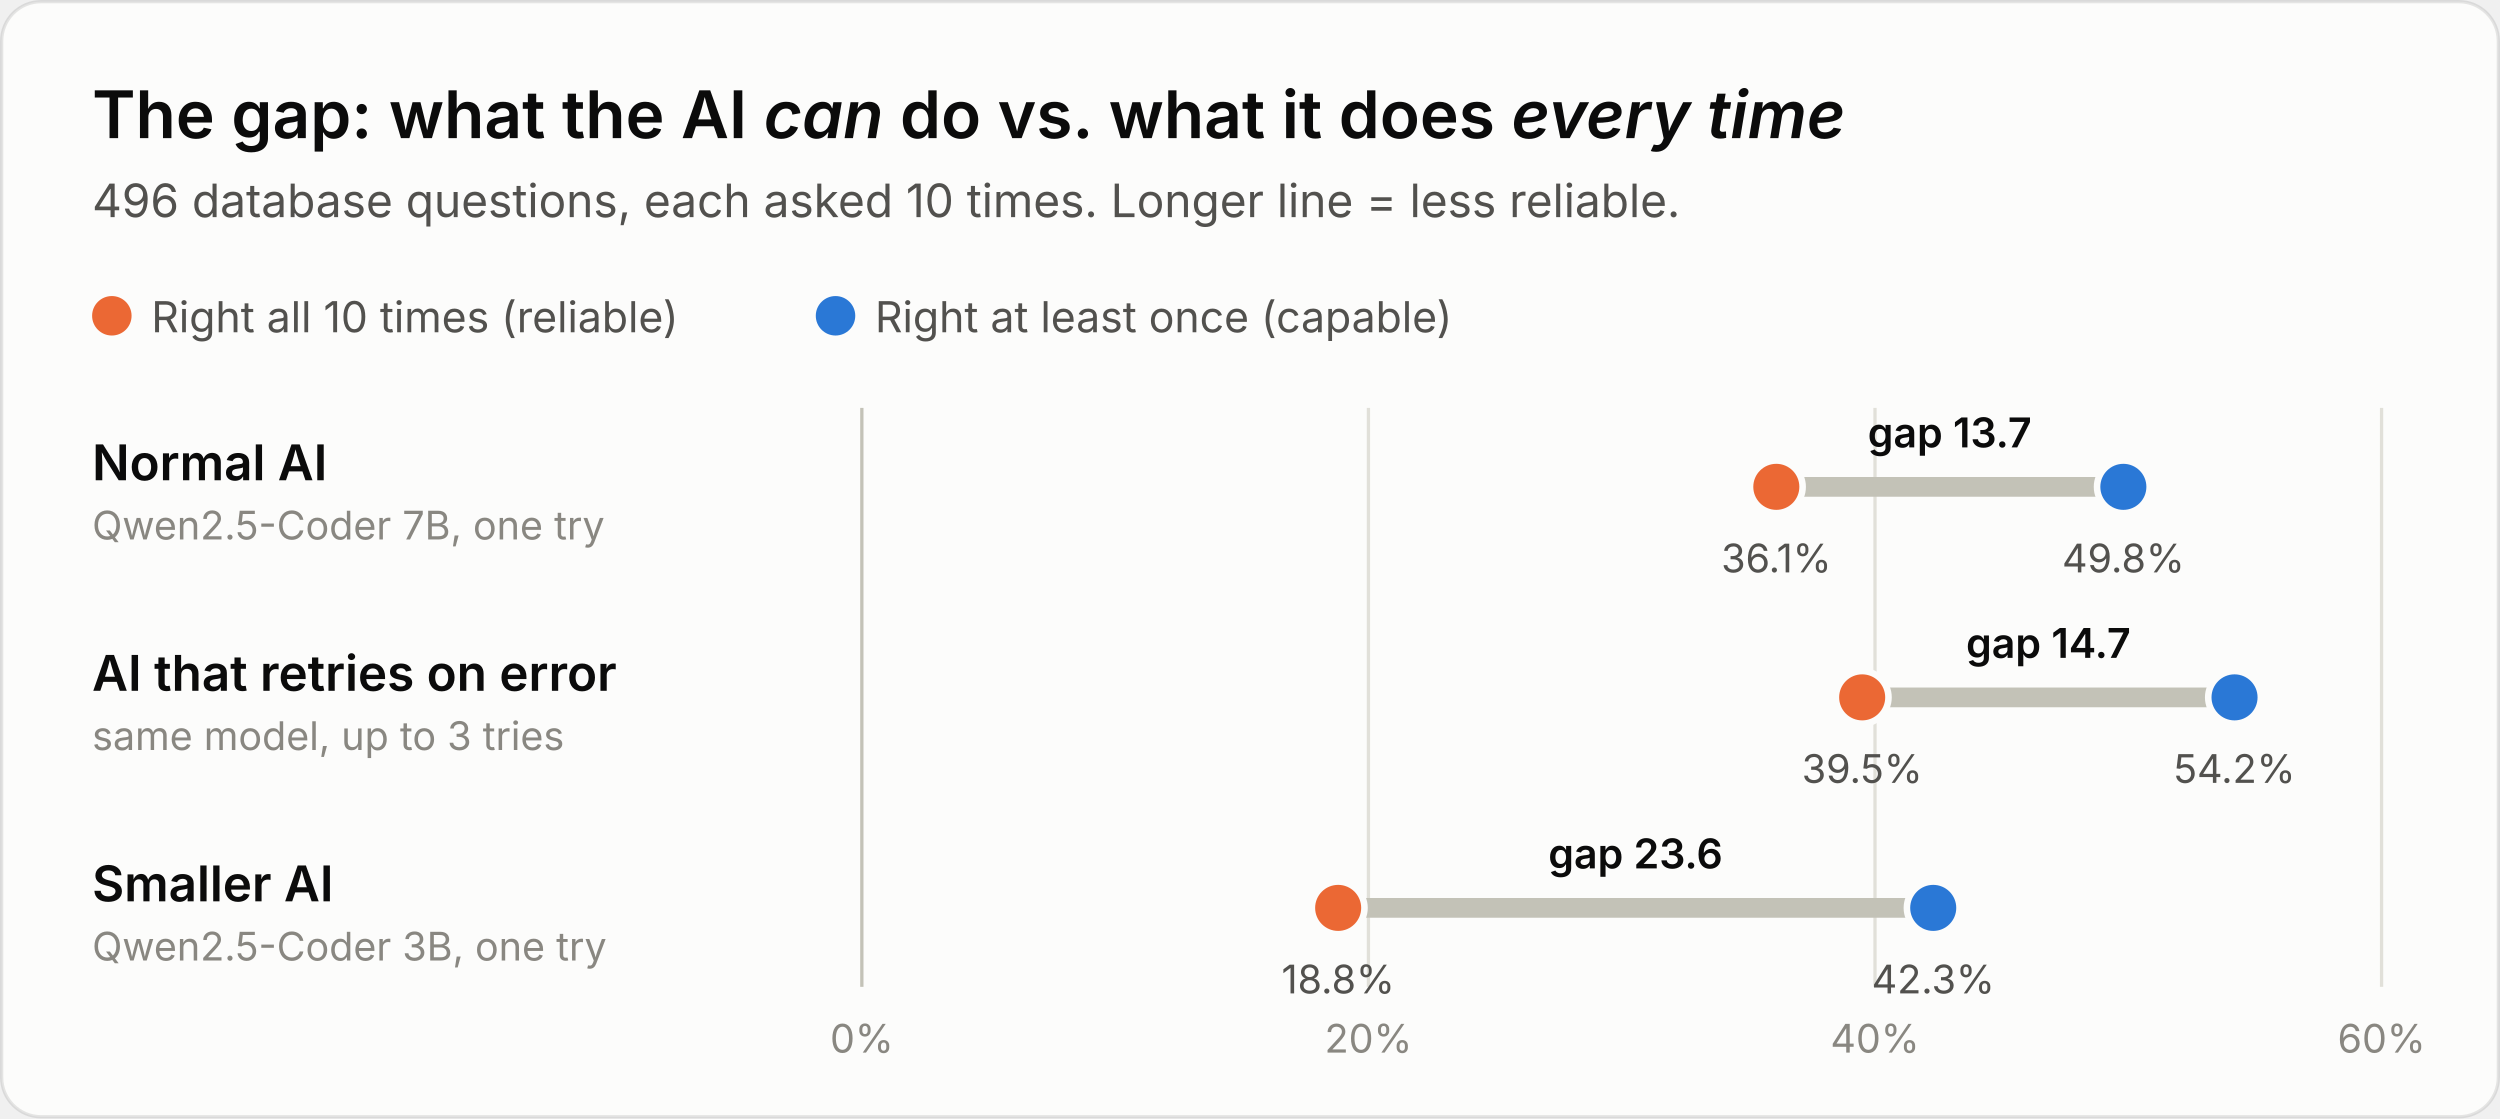
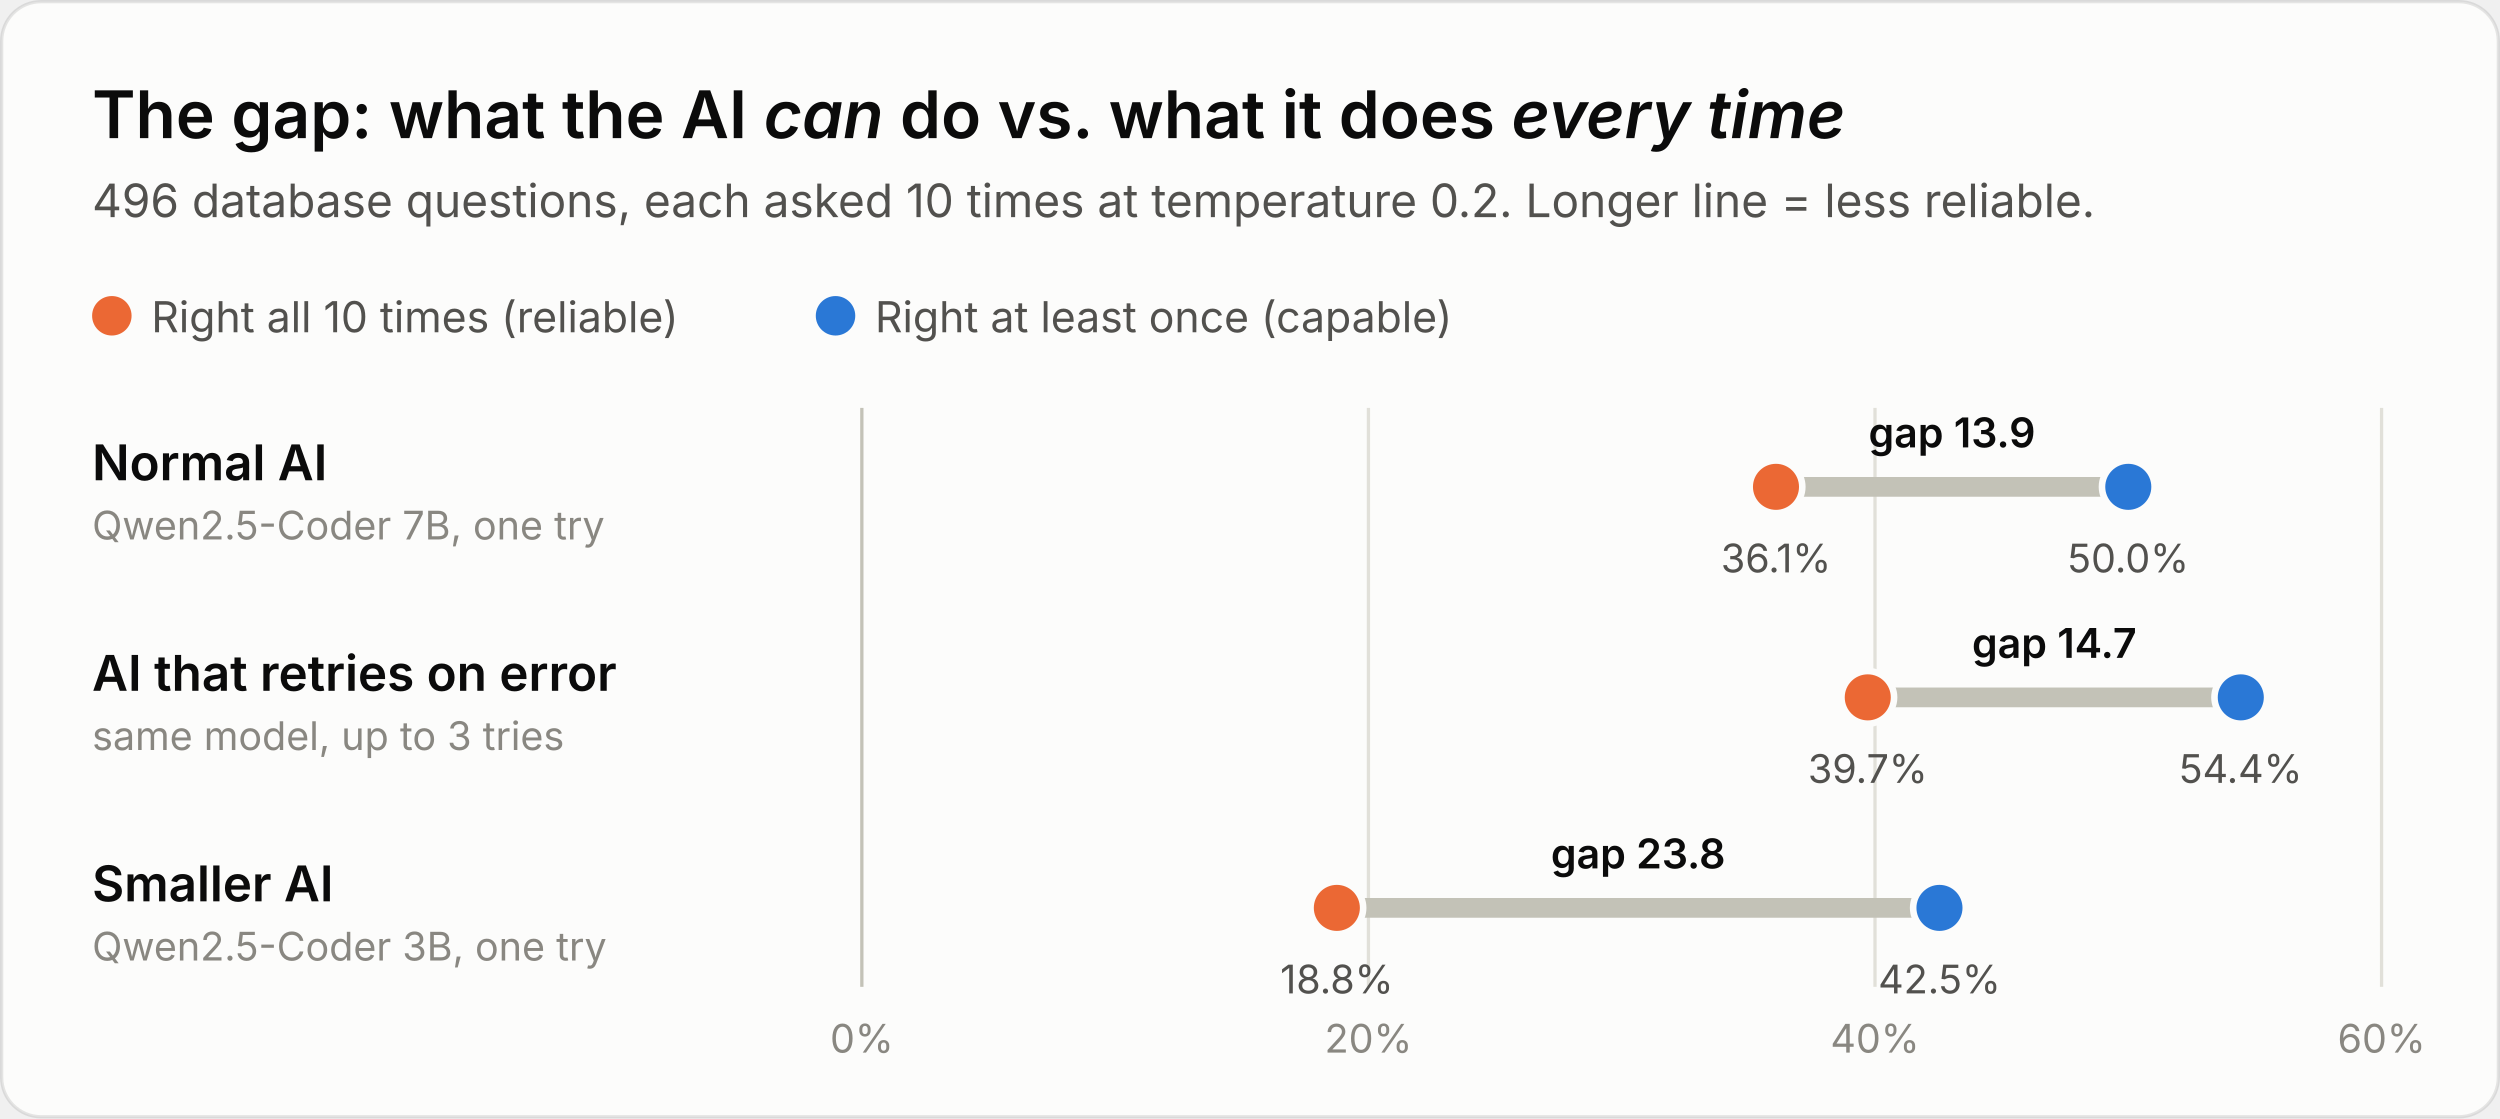
<svg xmlns="http://www.w3.org/2000/svg" viewBox="0 0 760 340" width="760" height="340" role="img" aria-labelledby="t d">
  <style>
  .bg{fill:#fcfcfb;stroke:rgba(11,11,11,.10)}
  .t1{fill:#0b0b0b}.t2{fill:#52514e}.mu{fill:#898781}
  .grid{stroke:#e1e0d9}.base{stroke:#c3c2b7}.gap{stroke:#c3c2b7}
  .can{fill:#2a78d6}.every{fill:#eb6834}.ring{stroke:#fcfcfb}
  @media (prefers-color-scheme: dark){
    .bg{fill:#1a1a19;stroke:rgba(255,255,255,.10)}
    .t1{fill:#ffffff}.t2{fill:#c3c2b7}
    .grid{stroke:#2c2c2a}.base{stroke:#383835}.gap{stroke:#4a4a46}
    .can{fill:#3987e5}.every{fill:#d95926}.ring{stroke:#1a1a19}
  }
  text{font-family:system-ui,-apple-system,"Segoe UI",sans-serif}
</style>
  <rect class="bg" x="0.5" y="0.5" width="759" height="339" rx="12" />
  <text class="t1" x="28" y="42" font-size="20" font-weight="600">The gap: what the AI <tspan font-style="italic">can</tspan> do vs. what it does <tspan font-style="italic">every time</tspan>
  </text>
-   <text class="t2" x="28" y="66" font-size="14">496 database questions, each asked 10 times. Longer line = less reliable.</text>
+   <text class="t2" x="28" y="66" font-size="14">496 database questions, each asked 10 times at temperature 0.2. Longer line = less reliable.</text>
  <circle class="every" cx="34" cy="96" r="6" />
  <text class="t2" x="46" y="101" font-size="13">Right all 10 times (reliable)</text>
  <circle class="can" cx="254" cy="96" r="6" />
  <text class="t2" x="266" y="101" font-size="13">Right at least once (capable)</text>
  <line class="base" x1="262.0" y1="124" x2="262.0" y2="300" stroke-width="1" />
  <text class="mu" x="262.0" y="320" font-size="12" text-anchor="middle">0%</text>
  <line class="grid" x1="416.0" y1="124" x2="416.0" y2="300" stroke-width="1" />
  <text class="mu" x="416.0" y="320" font-size="12" text-anchor="middle">20%</text>
  <line class="grid" x1="570.0" y1="124" x2="570.0" y2="300" stroke-width="1" />
  <text class="mu" x="570.0" y="320" font-size="12" text-anchor="middle">40%</text>
  <line class="grid" x1="724.0" y1="124" x2="724.0" y2="300" stroke-width="1" />
  <text class="mu" x="724.0" y="320" font-size="12" text-anchor="middle">60%</text>
  <text class="t1" x="28" y="146" font-size="15" font-weight="600">Normal AI</text>
  <text class="mu" x="28" y="164" font-size="12">Qwen2.5-Coder 7B, one try</text>
-   <line class="gap" x1="540.0" y1="148" x2="645.5" y2="148" stroke-width="6" stroke-linecap="round" />
-   <text class="t1" x="592.7" y="136" font-size="12.5" font-weight="600" text-anchor="middle">gap 13.7</text>
-   <circle class="every ring" cx="540.0" cy="148" r="8" stroke-width="2" />
-   <circle class="can ring" cx="645.5" cy="148" r="8" stroke-width="2" />
-   <text class="t2" x="540.0" y="174" font-size="12" text-anchor="middle">36.1%</text>
-   <text class="t2" x="645.5" y="174" font-size="12" text-anchor="middle">49.8%</text>
+   <line class="gap" x1="539.9" y1="148" x2="647.0" y2="148" stroke-width="6" stroke-linecap="round" />
+   <text class="t1" x="593.4" y="136" font-size="12.5" font-weight="600" text-anchor="middle">gap 13.9</text>
+   <circle class="every ring" cx="539.9" cy="148" r="8" stroke-width="2" />
+   <circle class="can ring" cx="647.0" cy="148" r="8" stroke-width="2" />
+   <text class="t2" x="539.9" y="174" font-size="12" text-anchor="middle">36.1%</text>
+   <text class="t2" x="647.0" y="174" font-size="12" text-anchor="middle">50.0%</text>
  <text class="t1" x="28" y="210" font-size="15" font-weight="600">AI that retries on error</text>
  <text class="mu" x="28" y="228" font-size="12">same model, up to 3 tries</text>
-   <line class="gap" x1="566.1" y1="212" x2="679.3" y2="212" stroke-width="6" stroke-linecap="round" />
-   <text class="t1" x="622.7" y="200" font-size="12.5" font-weight="600" text-anchor="middle">gap 14.7</text>
-   <circle class="every ring" cx="566.1" cy="212" r="8" stroke-width="2" />
-   <circle class="can ring" cx="679.3" cy="212" r="8" stroke-width="2" />
-   <text class="t2" x="566.1" y="238" font-size="12" text-anchor="middle">39.5%</text>
-   <text class="t2" x="679.3" y="238" font-size="12" text-anchor="middle">54.2%</text>
+   <line class="gap" x1="567.8" y1="212" x2="681.2" y2="212" stroke-width="6" stroke-linecap="round" />
+   <text class="t1" x="624.5" y="200" font-size="12.5" font-weight="600" text-anchor="middle">gap 14.7</text>
+   <circle class="every ring" cx="567.8" cy="212" r="8" stroke-width="2" />
+   <circle class="can ring" cx="681.2" cy="212" r="8" stroke-width="2" />
+   <text class="t2" x="567.8" y="238" font-size="12" text-anchor="middle">39.7%</text>
+   <text class="t2" x="681.2" y="238" font-size="12" text-anchor="middle">54.4%</text>
  <text class="t1" x="28" y="274" font-size="15" font-weight="600">Smaller AI</text>
  <text class="mu" x="28" y="292" font-size="12">Qwen2.5-Coder 3B, one try</text>
-   <line class="gap" x1="406.8" y1="276" x2="587.7" y2="276" stroke-width="6" stroke-linecap="round" />
-   <text class="t1" x="497.2" y="264" font-size="12.5" font-weight="600" text-anchor="middle">gap 23.6</text>
-   <circle class="every ring" cx="406.8" cy="276" r="8" stroke-width="2" />
-   <circle class="can ring" cx="587.7" cy="276" r="8" stroke-width="2" />
-   <text class="t2" x="406.8" y="302" font-size="12" text-anchor="middle">18.8%</text>
-   <text class="t2" x="587.7" y="302" font-size="12" text-anchor="middle">42.3%</text>
+   <line class="gap" x1="406.4" y1="276" x2="589.6" y2="276" stroke-width="6" stroke-linecap="round" />
+   <text class="t1" x="498.0" y="264" font-size="12.5" font-weight="600" text-anchor="middle">gap 23.8</text>
+   <circle class="every ring" cx="406.4" cy="276" r="8" stroke-width="2" />
+   <circle class="can ring" cx="589.6" cy="276" r="8" stroke-width="2" />
+   <text class="t2" x="406.4" y="302" font-size="12" text-anchor="middle">18.8%</text>
+   <text class="t2" x="589.6" y="302" font-size="12" text-anchor="middle">42.5%</text>
</svg>
